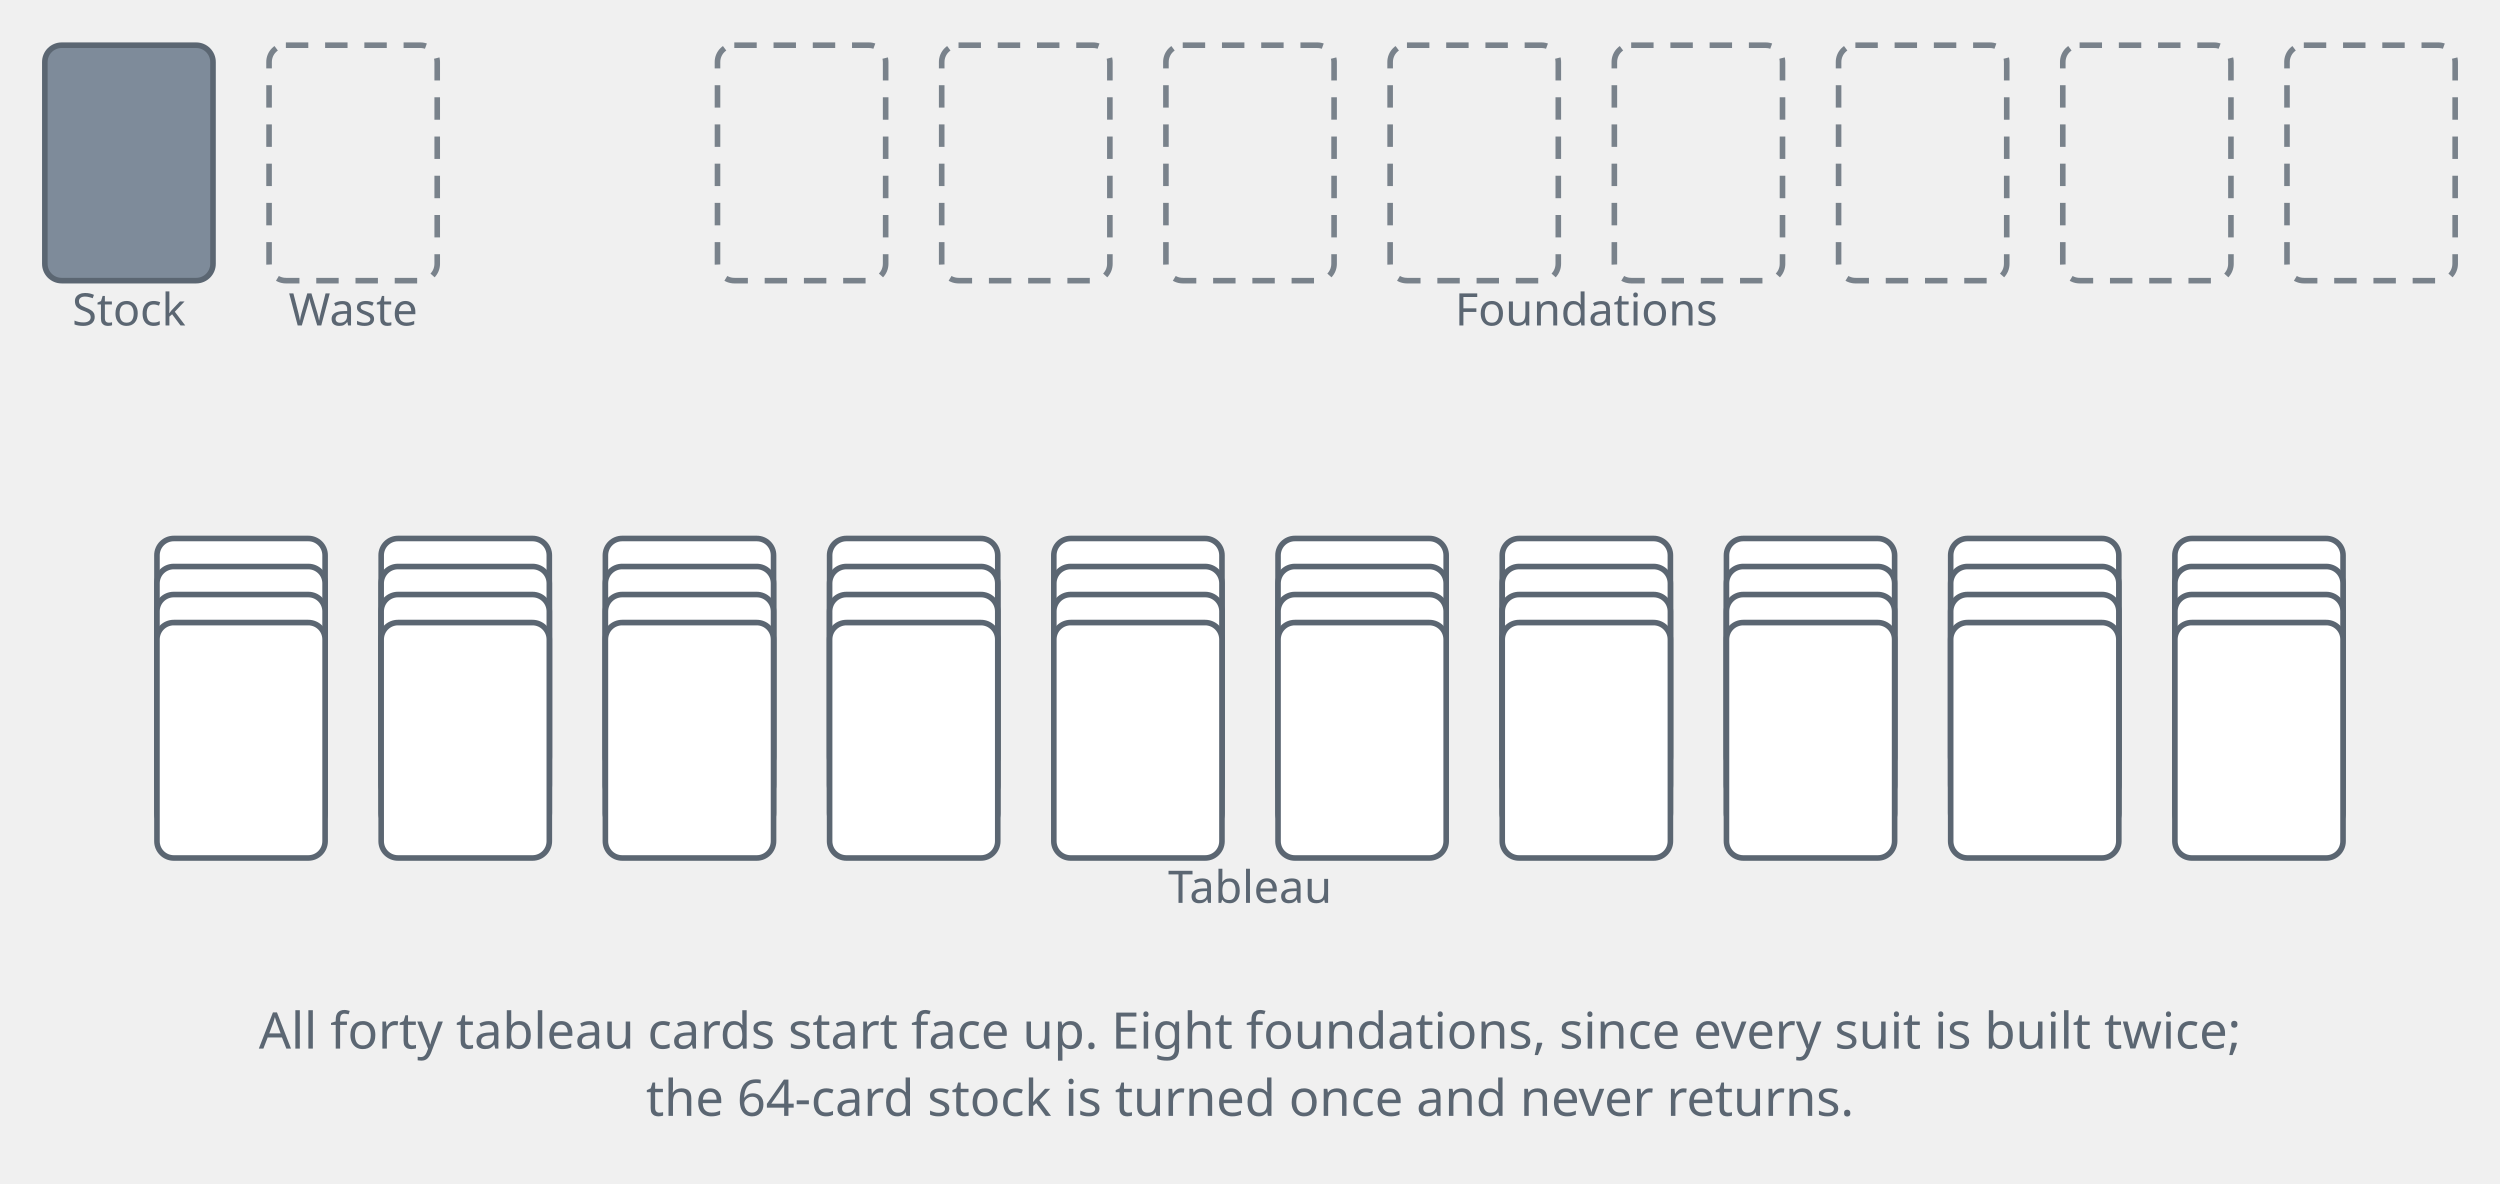
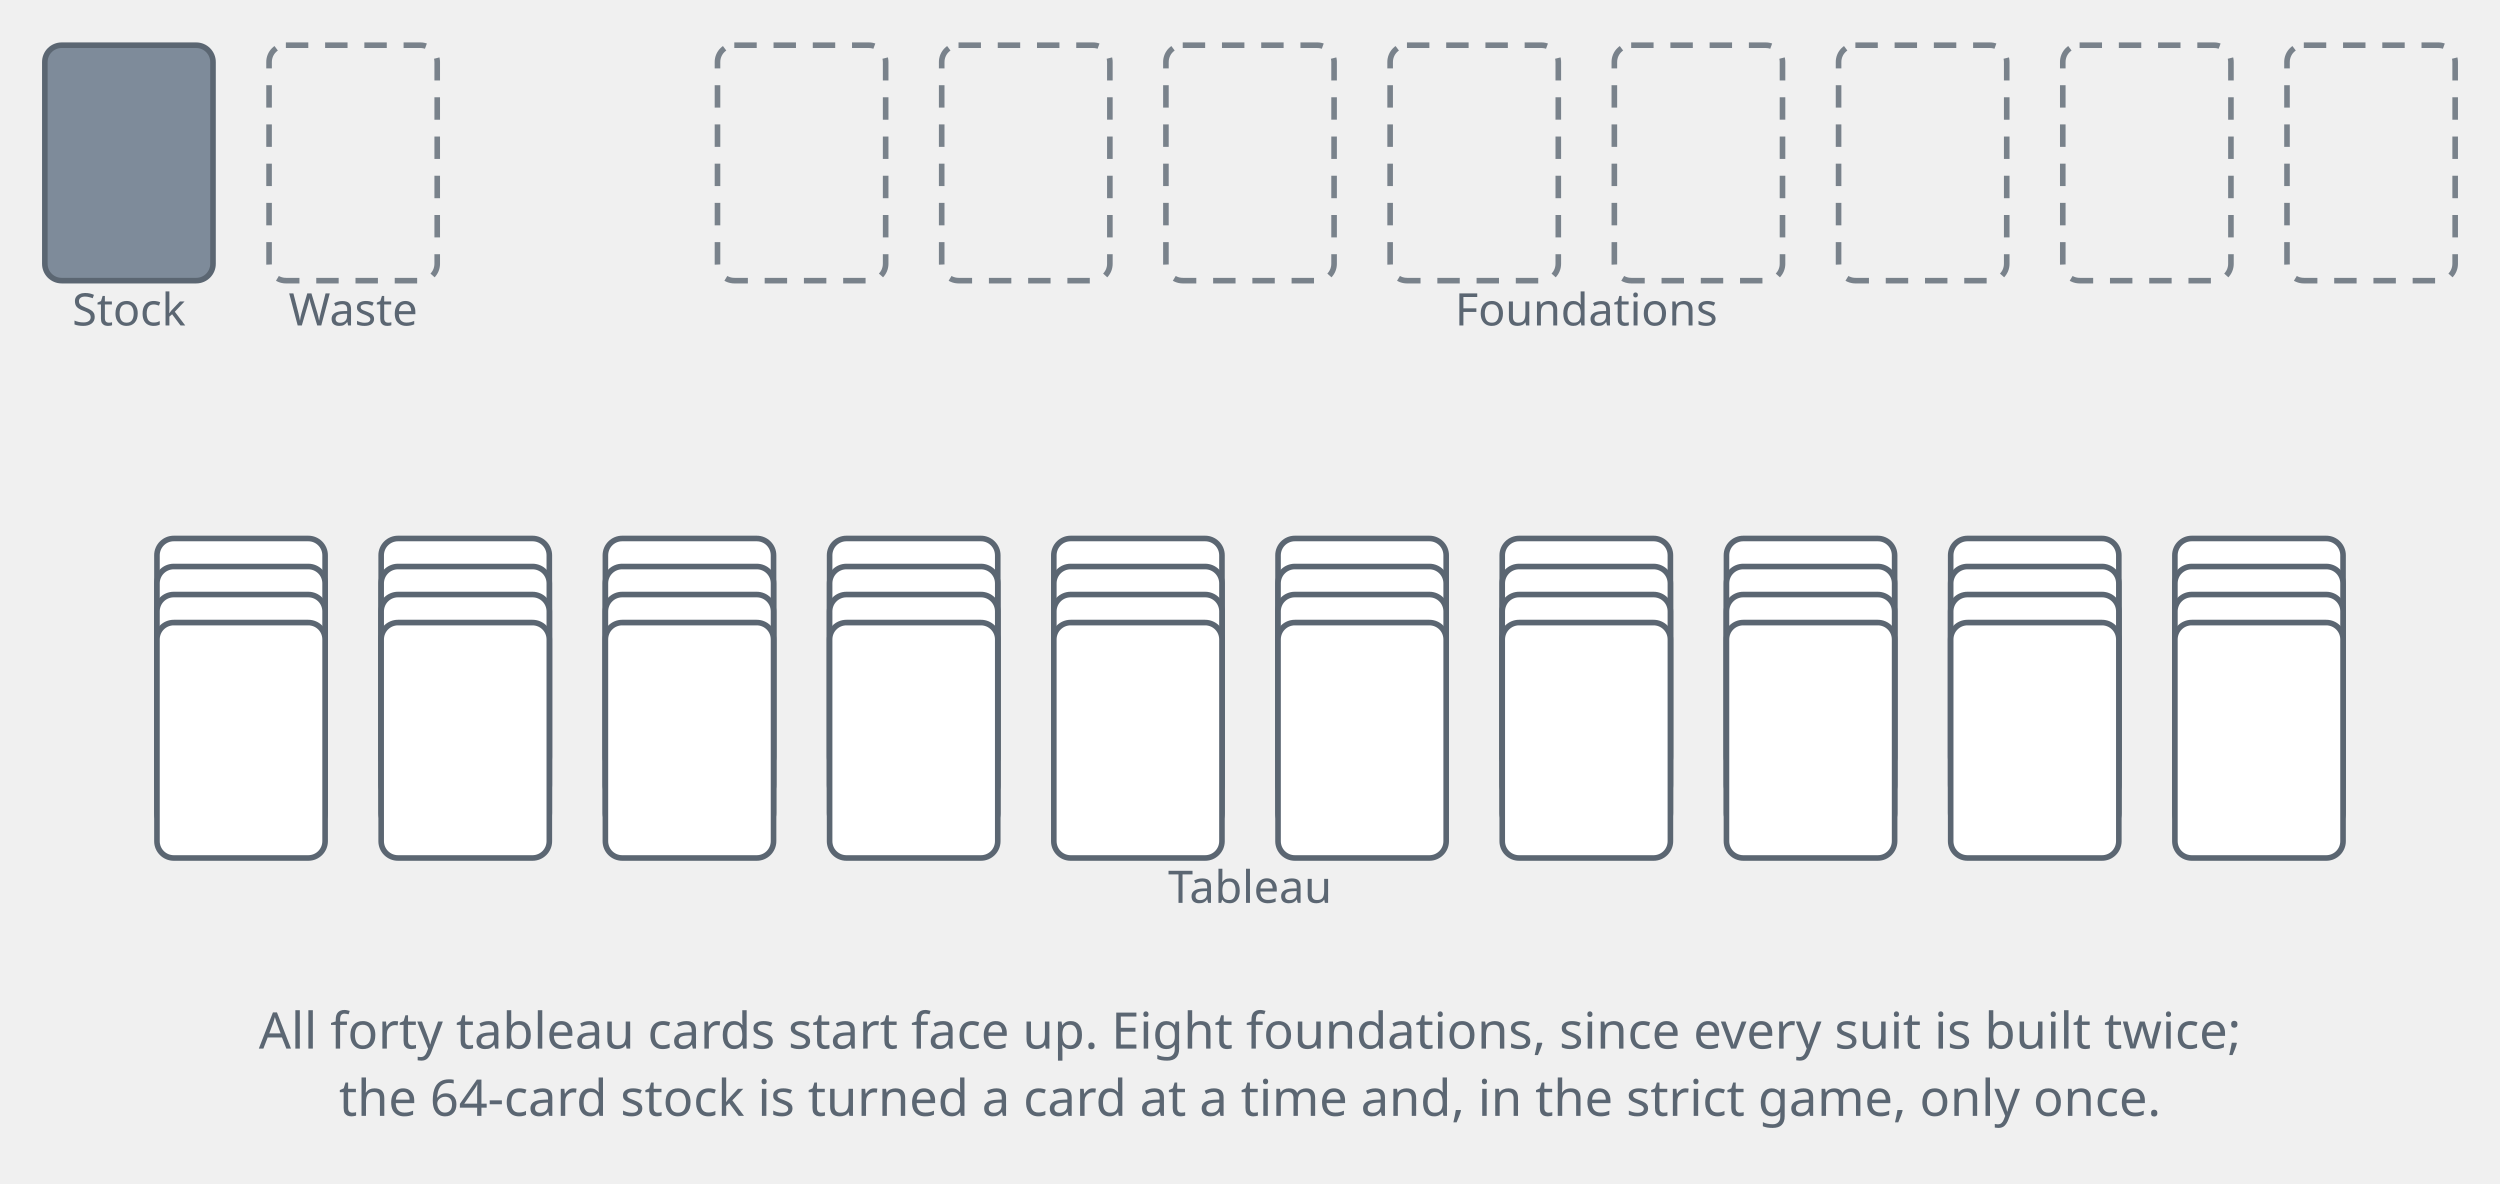
<svg xmlns="http://www.w3.org/2000/svg" viewBox="0 0 446 211" width="714" height="338" role="img" aria-label="Forty Thieves setup diagram">
  <rect x="8.0" y="8.0" width="30" height="42" rx="3" fill="#7e8b9a" stroke="#5b6672" stroke-width="1" />
  <rect x="48.0" y="8.0" width="30" height="42" rx="3" fill="none" stroke="#5b6672" stroke-width="1" stroke-dasharray="4 3" opacity="0.8" />
  <rect x="128.0" y="8.0" width="30" height="42" rx="3" fill="none" stroke="#5b6672" stroke-width="1" stroke-dasharray="4 3" opacity="0.8" />
  <rect x="168.0" y="8.0" width="30" height="42" rx="3" fill="none" stroke="#5b6672" stroke-width="1" stroke-dasharray="4 3" opacity="0.8" />
  <rect x="208.0" y="8.0" width="30" height="42" rx="3" fill="none" stroke="#5b6672" stroke-width="1" stroke-dasharray="4 3" opacity="0.8" />
  <rect x="248.0" y="8.0" width="30" height="42" rx="3" fill="none" stroke="#5b6672" stroke-width="1" stroke-dasharray="4 3" opacity="0.8" />
  <rect x="288.0" y="8.0" width="30" height="42" rx="3" fill="none" stroke="#5b6672" stroke-width="1" stroke-dasharray="4 3" opacity="0.8" />
  <rect x="328.0" y="8.0" width="30" height="42" rx="3" fill="none" stroke="#5b6672" stroke-width="1" stroke-dasharray="4 3" opacity="0.8" />
  <rect x="368.0" y="8.0" width="30" height="42" rx="3" fill="none" stroke="#5b6672" stroke-width="1" stroke-dasharray="4 3" opacity="0.8" />
  <rect x="408.0" y="8.0" width="30" height="42" rx="3" fill="none" stroke="#5b6672" stroke-width="1" stroke-dasharray="4 3" opacity="0.8" />
  <rect x="28.0" y="96.0" width="30" height="42" rx="3" fill="#ffffff" stroke="#5b6672" stroke-width="1" />
  <rect x="28.0" y="101.0" width="30" height="42" rx="3" fill="#ffffff" stroke="#5b6672" stroke-width="1" />
  <rect x="28.0" y="106.0" width="30" height="42" rx="3" fill="#ffffff" stroke="#5b6672" stroke-width="1" />
  <rect x="28.0" y="111.0" width="30" height="42" rx="3" fill="#ffffff" stroke="#5b6672" stroke-width="1" />
  <rect x="68.0" y="96.0" width="30" height="42" rx="3" fill="#ffffff" stroke="#5b6672" stroke-width="1" />
  <rect x="68.0" y="101.0" width="30" height="42" rx="3" fill="#ffffff" stroke="#5b6672" stroke-width="1" />
  <rect x="68.0" y="106.0" width="30" height="42" rx="3" fill="#ffffff" stroke="#5b6672" stroke-width="1" />
  <rect x="68.0" y="111.0" width="30" height="42" rx="3" fill="#ffffff" stroke="#5b6672" stroke-width="1" />
  <rect x="108.0" y="96.0" width="30" height="42" rx="3" fill="#ffffff" stroke="#5b6672" stroke-width="1" />
  <rect x="108.0" y="101.0" width="30" height="42" rx="3" fill="#ffffff" stroke="#5b6672" stroke-width="1" />
  <rect x="108.0" y="106.0" width="30" height="42" rx="3" fill="#ffffff" stroke="#5b6672" stroke-width="1" />
  <rect x="108.0" y="111.0" width="30" height="42" rx="3" fill="#ffffff" stroke="#5b6672" stroke-width="1" />
  <rect x="148.0" y="96.0" width="30" height="42" rx="3" fill="#ffffff" stroke="#5b6672" stroke-width="1" />
  <rect x="148.0" y="101.0" width="30" height="42" rx="3" fill="#ffffff" stroke="#5b6672" stroke-width="1" />
  <rect x="148.0" y="106.0" width="30" height="42" rx="3" fill="#ffffff" stroke="#5b6672" stroke-width="1" />
  <rect x="148.0" y="111.0" width="30" height="42" rx="3" fill="#ffffff" stroke="#5b6672" stroke-width="1" />
  <rect x="188.0" y="96.0" width="30" height="42" rx="3" fill="#ffffff" stroke="#5b6672" stroke-width="1" />
  <rect x="188.0" y="101.0" width="30" height="42" rx="3" fill="#ffffff" stroke="#5b6672" stroke-width="1" />
  <rect x="188.0" y="106.0" width="30" height="42" rx="3" fill="#ffffff" stroke="#5b6672" stroke-width="1" />
  <rect x="188.0" y="111.0" width="30" height="42" rx="3" fill="#ffffff" stroke="#5b6672" stroke-width="1" />
  <rect x="228.0" y="96.0" width="30" height="42" rx="3" fill="#ffffff" stroke="#5b6672" stroke-width="1" />
  <rect x="228.0" y="101.0" width="30" height="42" rx="3" fill="#ffffff" stroke="#5b6672" stroke-width="1" />
  <rect x="228.0" y="106.0" width="30" height="42" rx="3" fill="#ffffff" stroke="#5b6672" stroke-width="1" />
  <rect x="228.0" y="111.0" width="30" height="42" rx="3" fill="#ffffff" stroke="#5b6672" stroke-width="1" />
  <rect x="268.0" y="96.0" width="30" height="42" rx="3" fill="#ffffff" stroke="#5b6672" stroke-width="1" />
  <rect x="268.0" y="101.0" width="30" height="42" rx="3" fill="#ffffff" stroke="#5b6672" stroke-width="1" />
  <rect x="268.0" y="106.0" width="30" height="42" rx="3" fill="#ffffff" stroke="#5b6672" stroke-width="1" />
  <rect x="268.0" y="111.0" width="30" height="42" rx="3" fill="#ffffff" stroke="#5b6672" stroke-width="1" />
  <rect x="308.0" y="96.0" width="30" height="42" rx="3" fill="#ffffff" stroke="#5b6672" stroke-width="1" />
  <rect x="308.0" y="101.0" width="30" height="42" rx="3" fill="#ffffff" stroke="#5b6672" stroke-width="1" />
  <rect x="308.0" y="106.0" width="30" height="42" rx="3" fill="#ffffff" stroke="#5b6672" stroke-width="1" />
  <rect x="308.0" y="111.0" width="30" height="42" rx="3" fill="#ffffff" stroke="#5b6672" stroke-width="1" />
  <rect x="348.0" y="96.0" width="30" height="42" rx="3" fill="#ffffff" stroke="#5b6672" stroke-width="1" />
  <rect x="348.0" y="101.0" width="30" height="42" rx="3" fill="#ffffff" stroke="#5b6672" stroke-width="1" />
  <rect x="348.0" y="106.0" width="30" height="42" rx="3" fill="#ffffff" stroke="#5b6672" stroke-width="1" />
  <rect x="348.0" y="111.0" width="30" height="42" rx="3" fill="#ffffff" stroke="#5b6672" stroke-width="1" />
  <rect x="388.0" y="96.0" width="30" height="42" rx="3" fill="#ffffff" stroke="#5b6672" stroke-width="1" />
  <rect x="388.0" y="101.0" width="30" height="42" rx="3" fill="#ffffff" stroke="#5b6672" stroke-width="1" />
  <rect x="388.0" y="106.0" width="30" height="42" rx="3" fill="#ffffff" stroke="#5b6672" stroke-width="1" />
  <rect x="388.0" y="111.0" width="30" height="42" rx="3" fill="#ffffff" stroke="#5b6672" stroke-width="1" />
  <text x="23.0" y="58.0" text-anchor="middle" font-family="system-ui, sans-serif" font-size="8" fill="#5b6672">Stock</text>
  <text x="63.0" y="58.0" text-anchor="middle" font-family="system-ui, sans-serif" font-size="8" fill="#5b6672">Waste</text>
  <text x="283.0" y="58.0" text-anchor="middle" font-family="system-ui, sans-serif" font-size="8" fill="#5b6672">Foundations</text>
  <text x="223.0" y="161.0" text-anchor="middle" font-family="system-ui, sans-serif" font-size="8" fill="#5b6672">Tableau</text>
  <text x="223.0" y="187.0" text-anchor="middle" font-family="system-ui, sans-serif" font-size="9" fill="#5b6672">All forty tableau cards start face up. Eight foundations, since every suit is built twice;</text>
-   <text x="223.0" y="199.0" text-anchor="middle" font-family="system-ui, sans-serif" font-size="9" fill="#5b6672">the 64-card stock is turned once and never returns.</text>
+   <text x="223.0" y="199.0" text-anchor="middle" font-family="system-ui, sans-serif" font-size="9" fill="#5b6672">the 64-card stock is turned a card at a time and, in the strict game, only once.</text>
</svg>
